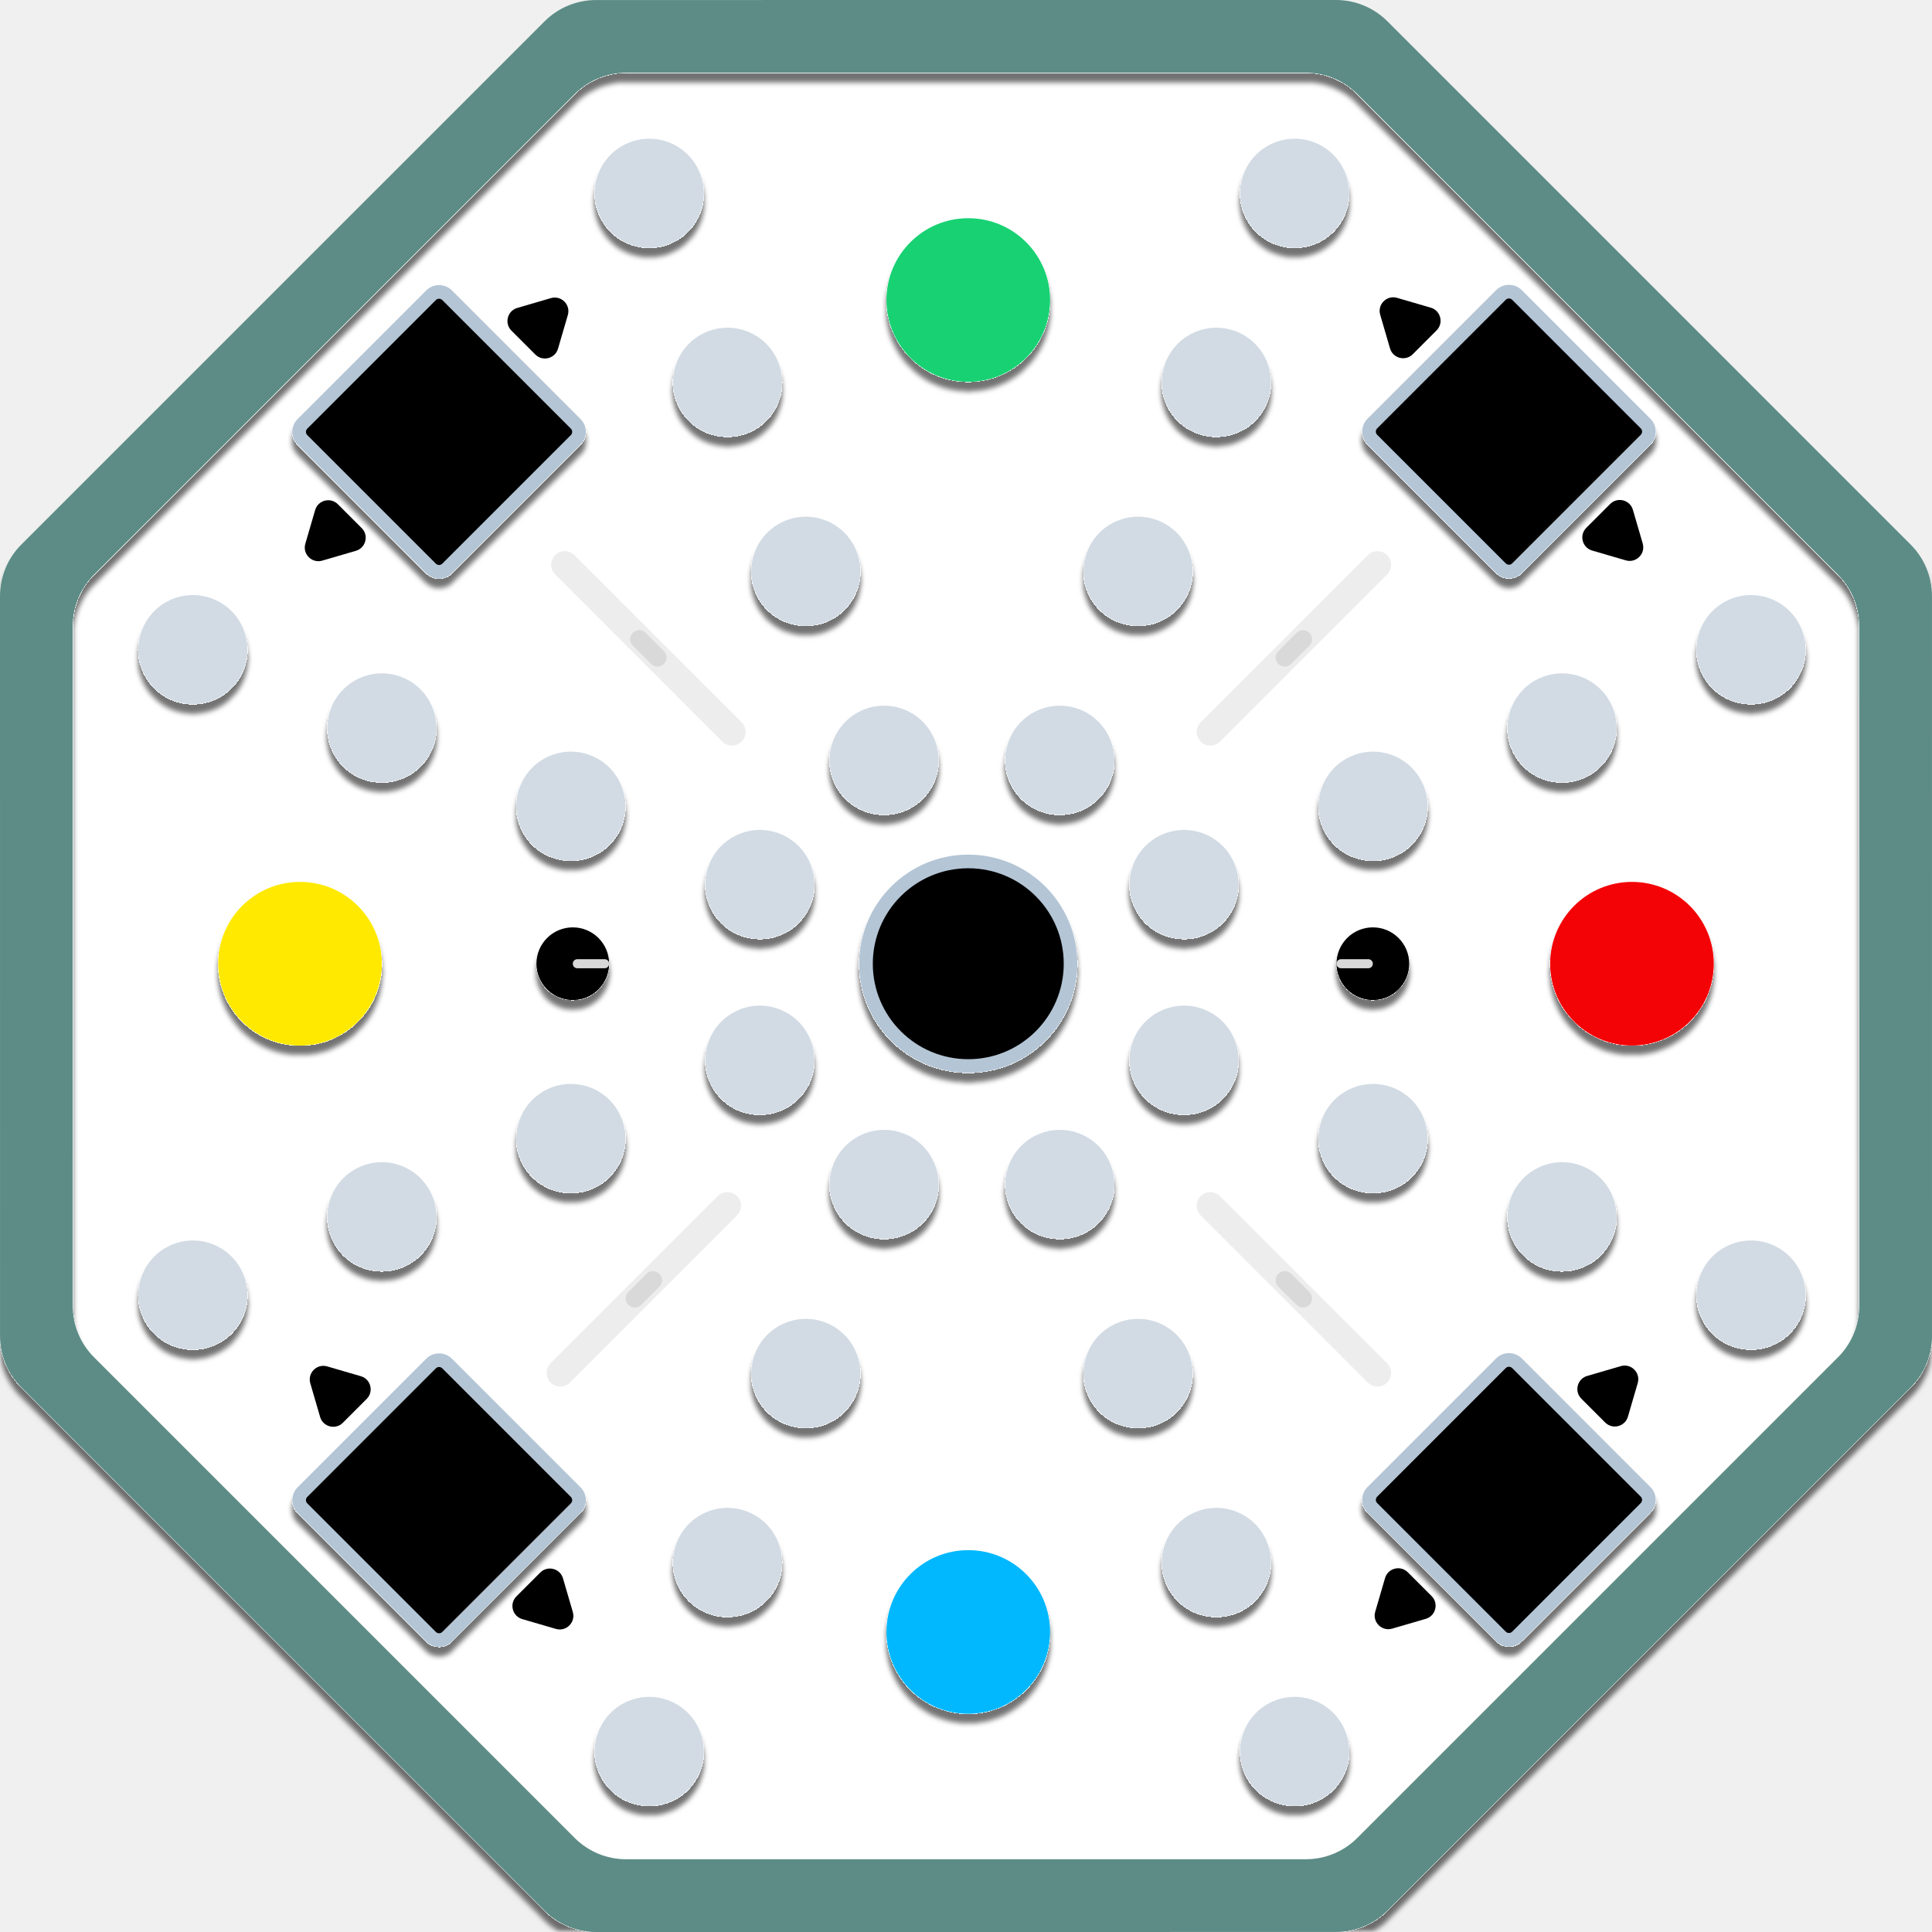
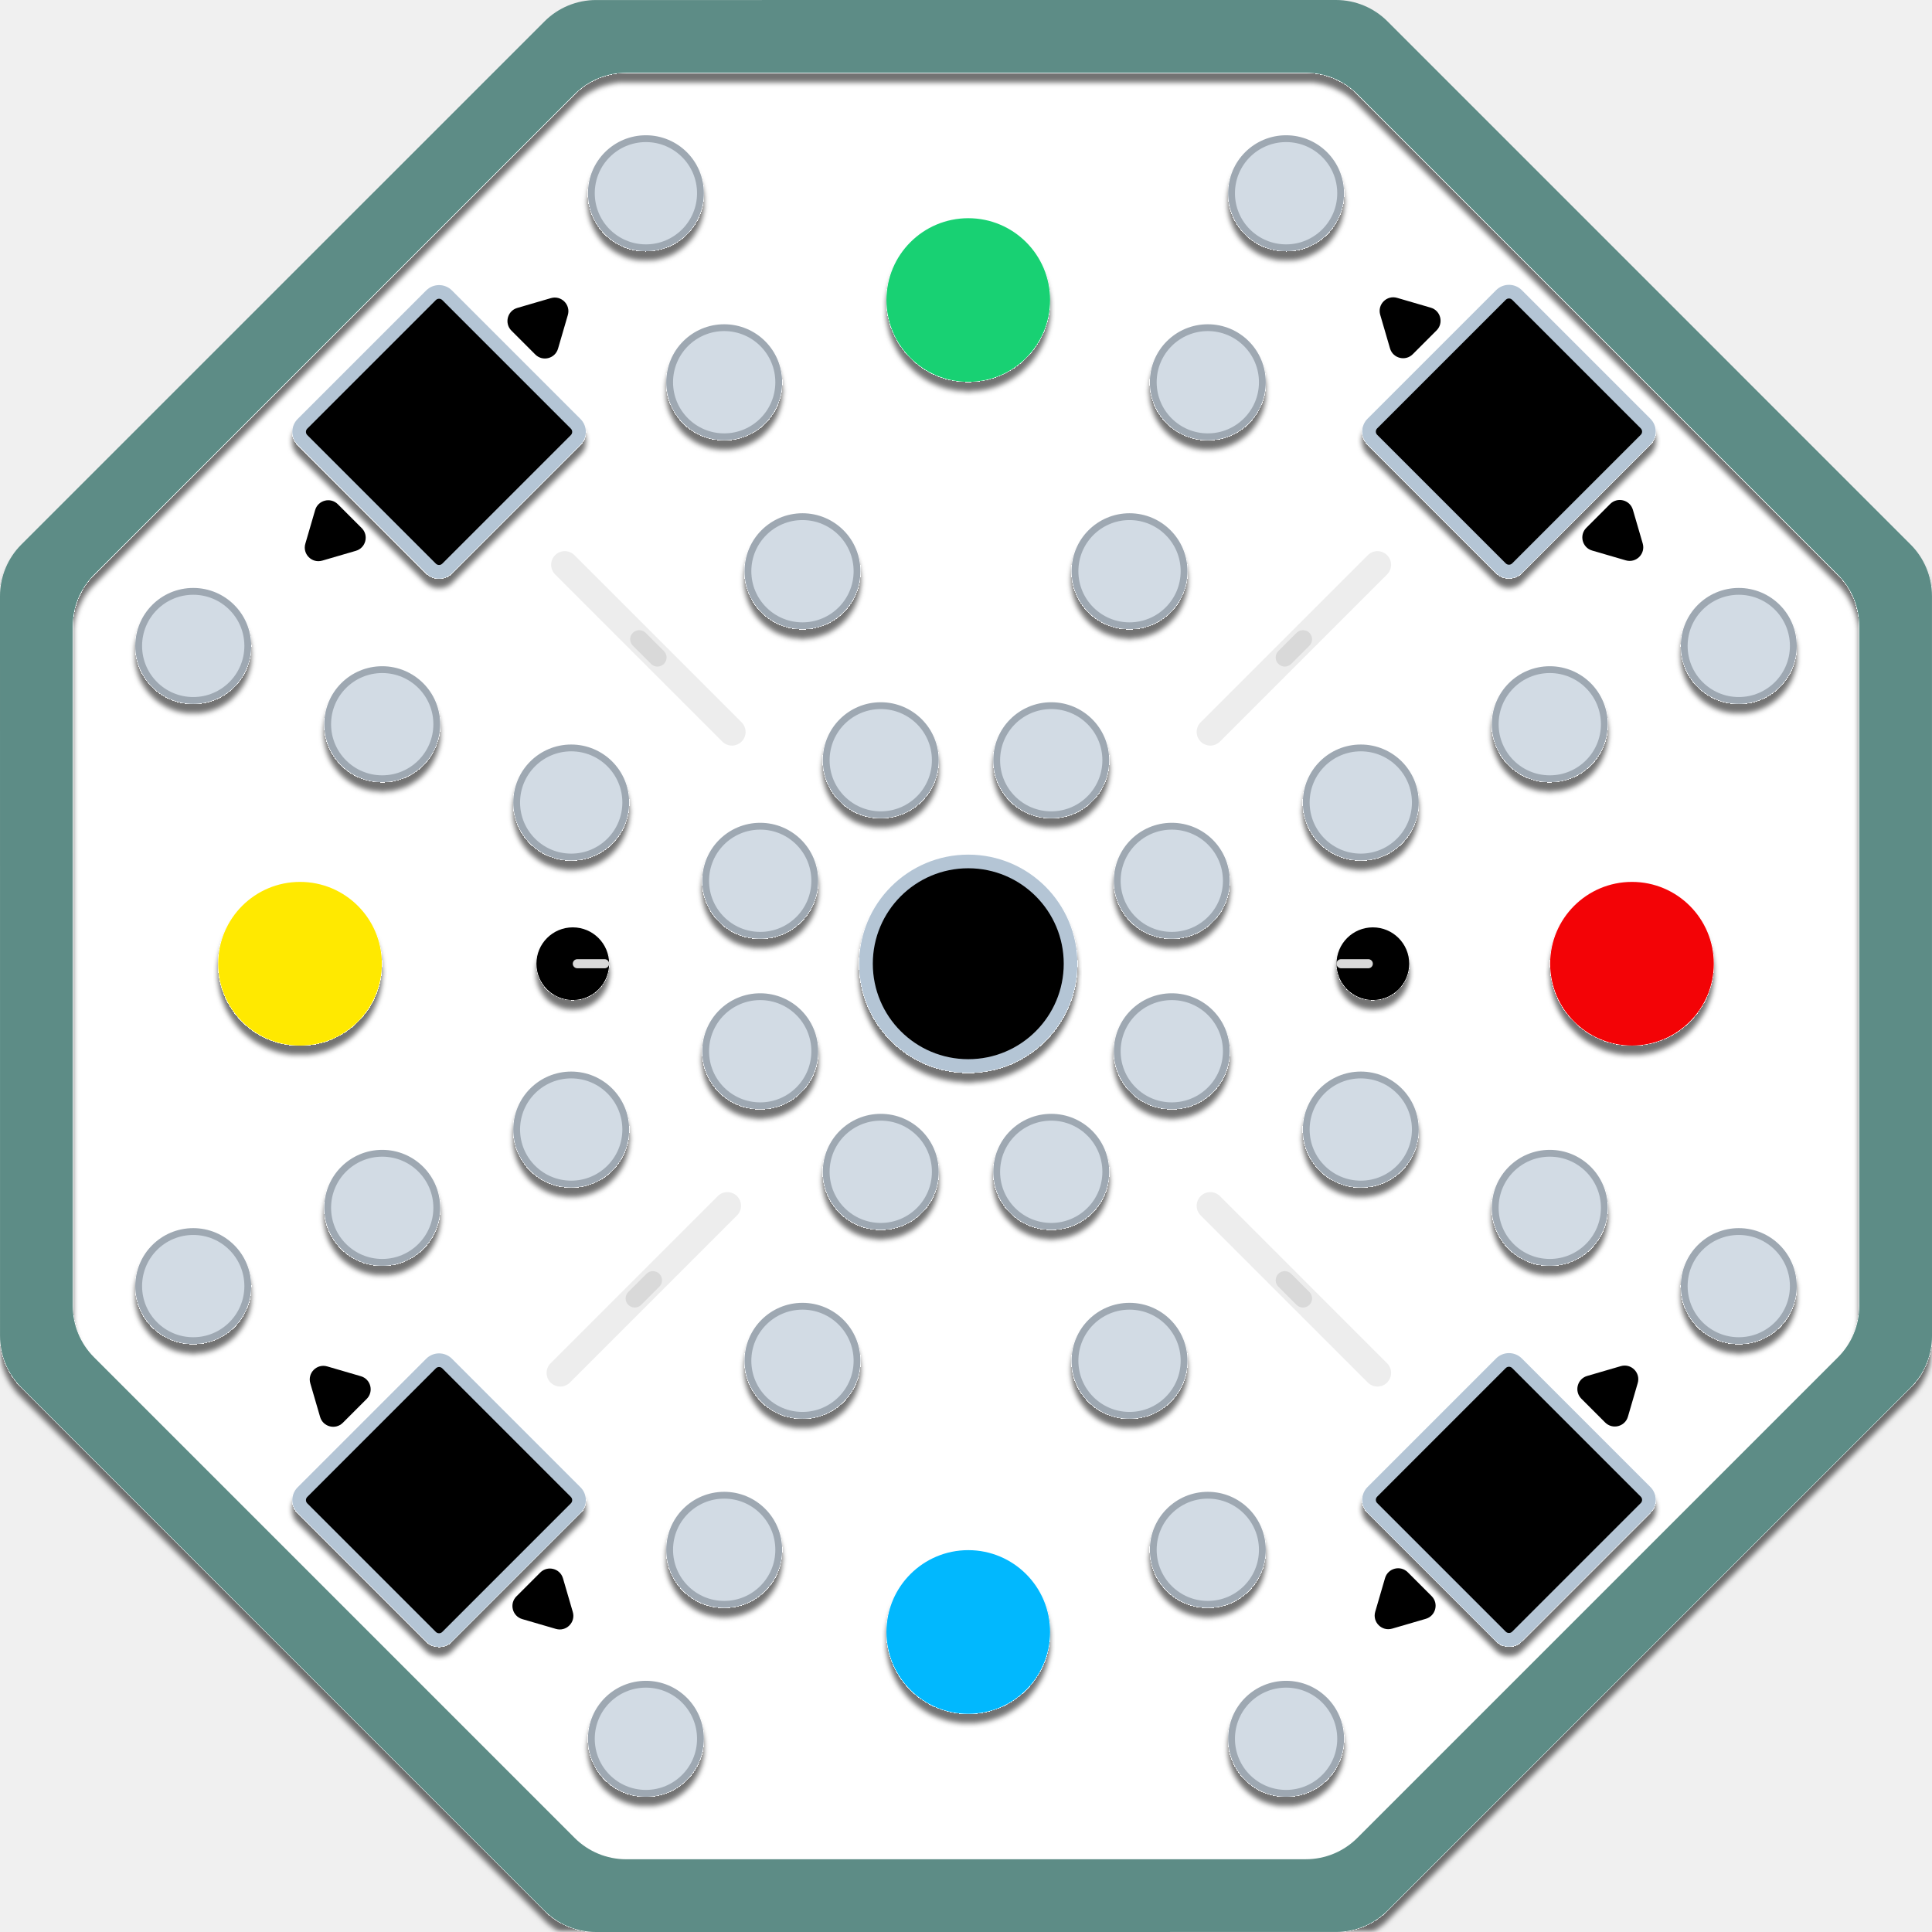
- <svg xmlns="http://www.w3.org/2000/svg" xmlns:xlink="http://www.w3.org/1999/xlink" width="425" height="425" viewBox="0 0 425 425" fill="none">
+ <svg xmlns="http://www.w3.org/2000/svg" width="425" height="425" viewBox="0 0 425 425" fill="none">
  <g clip-path="url(#clip0_2_263)">
    <g filter="url(#filter0_d_2_263)">
      <path d="M414.994 128.624L415 296.378L296.376 414.994L128.622 415L10.006 296.376L10 128.622L128.624 10.006L296.378 10L414.994 128.624Z" fill="white" />
    </g>
    <g filter="url(#filter1_d_2_263)">
      <path d="M420.308 119.796C423.308 122.797 424.993 126.866 424.993 131.109L425 293.892C425 298.136 423.314 302.206 420.313 305.207L305.204 420.308C302.203 423.308 298.134 424.993 293.891 424.993L131.108 425C126.864 425 122.794 423.314 119.793 420.313L4.692 305.204C1.692 302.203 0.007 298.134 0.007 293.891L0 131.108C9.25856e-05 126.864 1.686 122.794 4.687 119.793L119.796 4.692C122.797 1.692 126.866 0.007 131.109 0.007L293.892 0C298.136 9.25856e-05 302.206 1.686 305.207 4.687L420.308 119.796ZM137.735 16.006C133.492 16.006 129.423 17.691 126.422 20.692L20.687 126.421C17.686 129.422 16 133.492 16 137.735L16.006 287.264C16.006 291.507 17.691 295.576 20.692 298.577L126.421 404.312C129.422 407.313 133.492 408.999 137.735 408.999L287.264 408.993C291.507 408.993 295.576 407.308 298.577 404.307L404.312 298.578C407.313 295.577 408.999 291.507 408.999 287.264L408.993 137.735C408.993 133.492 407.308 129.423 404.307 126.422L298.578 20.687C295.577 17.686 291.507 16 287.264 16L137.735 16.006Z" fill="#5D8C86" />
    </g>
    <g filter="url(#filter2_d_2_263)">
-       <g id="steps_inner" data-figma-trr="r8p236-0f">
-         <circle cx="194.485" cy="167.237" r="12" transform="rotate(157.5 194.485 167.237)" fill="#D2DBE4" />
-         <circle cx="177.265" cy="125.663" r="12" transform="rotate(157.5 177.265 125.663)" fill="#D2DBE4" />
-         <circle cx="160.044" cy="84.088" r="12" transform="rotate(157.5 160.044 84.0882)" fill="#D2DBE4" />
-         <circle cx="142.823" cy="42.514" r="12" transform="rotate(157.5 142.823 42.5137)" fill="#D2DBE4" />
-       </g>
-       <use xlink:href="#steps_inner" transform="translate(213.869 -88.5393) rotate(45)" />
-       <use xlink:href="#steps_inner" transform="translate(427.704 0.0823865) rotate(90)" />
-       <use xlink:href="#steps_inner" transform="translate(516.244 213.952) rotate(135)" />
-       <use xlink:href="#steps_inner" transform="translate(427.622 427.787) rotate(-180)" />
-       <use xlink:href="#steps_inner" transform="translate(213.753 516.326) rotate(-135)" />
-       <use xlink:href="#steps_inner" transform="translate(-0.0823797 427.704) rotate(-90)" />
-       <use xlink:href="#steps_inner" transform="translate(-88.6216 213.835) rotate(-45)" />
+       <circle id="step-0-0" data-testid="pad-0-0" data-ring="0" data-step="0" cx="142.086" cy="42.506" r="12" fill="#D2DBE4" stroke="#9EA8B2" stroke-width="1.5" />
+       <circle id="step-0-1" data-testid="pad-0-1" data-ring="0" data-step="1" cx="282.914" cy="42.506" r="12" fill="#D2DBE4" stroke="#9EA8B2" stroke-width="1.5" />
+       <circle id="step-0-2" data-testid="pad-0-2" data-ring="0" data-step="2" cx="382.494" cy="142.086" r="12" fill="#D2DBE4" stroke="#9EA8B2" stroke-width="1.5" />
+       <circle id="step-0-3" data-testid="pad-0-3" data-ring="0" data-step="3" cx="382.494" cy="282.914" r="12" fill="#D2DBE4" stroke="#9EA8B2" stroke-width="1.5" />
+       <circle id="step-0-4" data-testid="pad-0-4" data-ring="0" data-step="4" cx="282.914" cy="382.494" r="12" fill="#D2DBE4" stroke="#9EA8B2" stroke-width="1.5" />
+       <circle id="step-0-5" data-testid="pad-0-5" data-ring="0" data-step="5" cx="142.086" cy="382.494" r="12" fill="#D2DBE4" stroke="#9EA8B2" stroke-width="1.5" />
+       <circle id="step-0-6" data-testid="pad-0-6" data-ring="0" data-step="6" cx="42.506" cy="282.914" r="12" fill="#D2DBE4" stroke="#9EA8B2" stroke-width="1.5" />
+       <circle id="step-0-7" data-testid="pad-0-7" data-ring="0" data-step="7" cx="42.506" cy="142.086" r="12" fill="#D2DBE4" stroke="#9EA8B2" stroke-width="1.5" />
+       <circle id="step-1-0" data-testid="pad-1-0" data-ring="1" data-step="0" cx="159.307" cy="84.081" r="12" fill="#D2DBE4" stroke="#9EA8B2" stroke-width="1.5" />
+       <circle id="step-1-1" data-testid="pad-1-1" data-ring="1" data-step="1" cx="265.693" cy="84.081" r="12" fill="#D2DBE4" stroke="#9EA8B2" stroke-width="1.5" />
+       <circle id="step-1-2" data-testid="pad-1-2" data-ring="1" data-step="2" cx="340.919" cy="159.307" r="12" fill="#D2DBE4" stroke="#9EA8B2" stroke-width="1.5" />
+       <circle id="step-1-3" data-testid="pad-1-3" data-ring="1" data-step="3" cx="340.919" cy="265.693" r="12" fill="#D2DBE4" stroke="#9EA8B2" stroke-width="1.5" />
+       <circle id="step-1-4" data-testid="pad-1-4" data-ring="1" data-step="4" cx="265.693" cy="340.919" r="12" fill="#D2DBE4" stroke="#9EA8B2" stroke-width="1.5" />
+       <circle id="step-1-5" data-testid="pad-1-5" data-ring="1" data-step="5" cx="159.307" cy="340.919" r="12" fill="#D2DBE4" stroke="#9EA8B2" stroke-width="1.5" />
+       <circle id="step-1-6" data-testid="pad-1-6" data-ring="1" data-step="6" cx="84.081" cy="265.693" r="12" fill="#D2DBE4" stroke="#9EA8B2" stroke-width="1.5" />
+       <circle id="step-1-7" data-testid="pad-1-7" data-ring="1" data-step="7" cx="84.081" cy="159.307" r="12" fill="#D2DBE4" stroke="#9EA8B2" stroke-width="1.5" />
+       <circle id="step-2-0" data-testid="pad-2-0" data-ring="2" data-step="0" cx="176.528" cy="125.655" r="12" fill="#D2DBE4" stroke="#9EA8B2" stroke-width="1.5" />
+       <circle id="step-2-1" data-testid="pad-2-1" data-ring="2" data-step="1" cx="248.472" cy="125.655" r="12" fill="#D2DBE4" stroke="#9EA8B2" stroke-width="1.5" />
+       <circle id="step-2-2" data-testid="pad-2-2" data-ring="2" data-step="2" cx="299.345" cy="176.528" r="12" fill="#D2DBE4" stroke="#9EA8B2" stroke-width="1.5" />
+       <circle id="step-2-3" data-testid="pad-2-3" data-ring="2" data-step="3" cx="299.345" cy="248.472" r="12" fill="#D2DBE4" stroke="#9EA8B2" stroke-width="1.5" />
+       <circle id="step-2-4" data-testid="pad-2-4" data-ring="2" data-step="4" cx="248.472" cy="299.345" r="12" fill="#D2DBE4" stroke="#9EA8B2" stroke-width="1.5" />
+       <circle id="step-2-5" data-testid="pad-2-5" data-ring="2" data-step="5" cx="176.528" cy="299.345" r="12" fill="#D2DBE4" stroke="#9EA8B2" stroke-width="1.5" />
+       <circle id="step-2-6" data-testid="pad-2-6" data-ring="2" data-step="6" cx="125.655" cy="248.472" r="12" fill="#D2DBE4" stroke="#9EA8B2" stroke-width="1.5" />
+       <circle id="step-2-7" data-testid="pad-2-7" data-ring="2" data-step="7" cx="125.655" cy="176.528" r="12" fill="#D2DBE4" stroke="#9EA8B2" stroke-width="1.5" />
+       <circle id="step-3-0" data-testid="pad-3-0" data-ring="3" data-step="0" cx="193.749" cy="167.230" r="12" fill="#D2DBE4" stroke="#9EA8B2" stroke-width="1.5" />
+       <circle id="step-3-1" data-testid="pad-3-1" data-ring="3" data-step="1" cx="231.251" cy="167.230" r="12" fill="#D2DBE4" stroke="#9EA8B2" stroke-width="1.5" />
+       <circle id="step-3-2" data-testid="pad-3-2" data-ring="3" data-step="2" cx="257.770" cy="193.749" r="12" fill="#D2DBE4" stroke="#9EA8B2" stroke-width="1.5" />
+       <circle id="step-3-3" data-testid="pad-3-3" data-ring="3" data-step="3" cx="257.770" cy="231.251" r="12" fill="#D2DBE4" stroke="#9EA8B2" stroke-width="1.5" />
+       <circle id="step-3-4" data-testid="pad-3-4" data-ring="3" data-step="4" cx="231.251" cy="257.770" r="12" fill="#D2DBE4" stroke="#9EA8B2" stroke-width="1.5" />
+       <circle id="step-3-5" data-testid="pad-3-5" data-ring="3" data-step="5" cx="193.749" cy="257.770" r="12" fill="#D2DBE4" stroke="#9EA8B2" stroke-width="1.5" />
+       <circle id="step-3-6" data-testid="pad-3-6" data-ring="3" data-step="6" cx="167.230" cy="231.251" r="12" fill="#D2DBE4" stroke="#9EA8B2" stroke-width="1.5" />
+       <circle id="step-3-7" data-testid="pad-3-7" data-ring="3" data-step="7" cx="167.230" cy="193.749" r="12" fill="#D2DBE4" stroke="#9EA8B2" stroke-width="1.5" />
    </g>
    <g filter="url(#filter3_d_2_263)">
      <circle cx="213" cy="66" r="18" fill="#18D173" />
    </g>
    <g filter="url(#filter4_d_2_263)">
      <circle cx="359" cy="212" r="18" fill="#F30306" />
    </g>
    <g filter="url(#filter5_d_2_263)">
      <circle cx="213" cy="359" r="18" fill="#01B8FE" />
    </g>
    <g filter="url(#filter6_d_2_263)">
      <circle cx="66" cy="212" r="18" fill="#FFE900" />
    </g>
    <g id="slider-group-0">
      <rect id="slider-track-0" width="6" height="58" rx="3" transform="matrix(0.707107 0.707107 0.707107 -0.707107 262 161.012)" fill="#EDEDED" />
      <g>
        <rect id="slider-thumb-0" width="4" height="9.667" rx="2" transform="matrix(0.707107 0.707107 0.707107 -0.707107 279.796 144.631)" fill="#D9D9D9" />
      </g>
    </g>
    <g id="slider-group-1">
      <rect id="slider-track-1" x="120" y="124.243" width="6" height="58" rx="3" transform="rotate(-45 120 124.243)" fill="#EDEDED" />
      <g>
        <rect id="slider-thumb-1" x="137.796" y="140.624" width="4" height="9.667" rx="2" transform="rotate(-45 137.796 140.624)" fill="#D9D9D9" />
      </g>
    </g>
    <g id="slider-group-2">
      <rect id="slider-track-2" width="6" height="58" rx="3" transform="matrix(0.707107 0.707107 0.707107 -0.707107 119 302.012)" fill="#EDEDED" />
      <g>
        <rect id="slider-thumb-2" width="4" height="9.667" rx="2" transform="matrix(0.707107 0.707107 0.707107 -0.707107 136.796 285.631)" fill="#D9D9D9" />
      </g>
    </g>
    <g id="slider-group-3">
      <rect id="slider-track-3" x="262" y="265.243" width="6" height="58" rx="3" transform="rotate(-45 262 265.243)" fill="#EDEDED" />
      <g>
        <rect id="slider-thumb-3" x="279.796" y="281.624" width="4" height="9.667" rx="2" transform="rotate(-45 279.796 281.624)" fill="#D9D9D9" />
      </g>
    </g>
    <g filter="url(#filter15_d_2_263)">
      <rect x="62.645" y="95" width="48" height="48" rx="4" transform="rotate(-45 62.6447 95)" fill="#B4C5D5" />
    </g>
    <rect id="cycle-button-0" x="66.887" y="95" width="42" height="42" rx="1" transform="rotate(-45 66.8873 95)" fill="black" />
    <path d="M70.885 123.327L78.287 121.168C80.476 120.529 81.18 117.779 79.568 116.166L74.326 110.924C72.713 109.311 69.963 110.016 69.324 112.205L67.165 119.607C66.502 121.88 68.612 123.99 70.885 123.327Z" fill="black" />
    <path d="M124.912 69.3L122.753 76.701C122.115 78.89 119.364 79.595 117.752 77.982L112.509 72.74C110.897 71.128 111.602 68.377 113.791 67.739L121.192 65.579C123.466 64.916 125.576 67.026 124.912 69.3Z" fill="black" />
    <g filter="url(#filter16_d_2_263)">
      <rect x="189" y="188" width="48" height="48" rx="24" fill="#B4C5D5" />
    </g>
    <rect x="192" y="191" width="42" height="42" rx="21" fill="black" />
    <g filter="url(#filter17_d_2_263)">
      <rect x="96.586" y="296.059" width="48" height="48" rx="4" transform="rotate(45 96.5858 296.059)" fill="#B4C5D5" />
    </g>
    <rect id="cycle-button-2" x="96.586" y="300.302" width="42" height="42" rx="1" transform="rotate(45 96.5858 300.302)" fill="black" />
    <path d="M68.259 304.3L70.418 311.701C71.057 313.89 73.807 314.595 75.42 312.982L80.662 307.74C82.274 306.128 81.57 303.377 79.381 302.739L71.979 300.58C69.706 299.916 67.596 302.026 68.259 304.3Z" fill="black" />
    <path d="M122.286 358.327L114.885 356.168C112.696 355.529 111.991 352.779 113.603 351.166L118.846 345.924C120.458 344.311 123.209 345.016 123.847 347.205L126.006 354.607C126.67 356.88 124.56 358.99 122.286 358.327Z" fill="black" />
    <g filter="url(#filter18_d_2_263)">
      <rect x="331.941" y="61" width="48" height="48" rx="4" transform="rotate(45 331.941 61)" fill="#B4C5D5" />
    </g>
    <rect id="cycle-button-1" x="331.941" y="65.243" width="42" height="42" rx="1" transform="rotate(45 331.941 65.2426)" fill="black" />
    <path d="M303.615 69.241L305.774 76.642C306.412 78.831 309.163 79.536 310.775 77.924L316.018 72.681C317.63 71.069 316.925 68.318 314.736 67.68L307.335 65.521C305.061 64.857 302.951 66.967 303.615 69.241Z" fill="black" />
    <path d="M357.642 123.268L350.24 121.109C348.051 120.47 347.346 117.72 348.959 116.107L354.201 110.865C355.814 109.252 358.564 109.957 359.203 112.146L361.362 119.548C362.025 121.821 359.915 123.931 357.642 123.268Z" fill="black" />
    <g filter="url(#filter19_d_2_263)">
      <rect x="298" y="329.941" width="48" height="48" rx="4" transform="rotate(-45 298 329.941)" fill="#B4C5D5" />
    </g>
    <rect id="cycle-button-3" x="302.243" y="329.941" width="42" height="42" rx="1" transform="rotate(-45 302.243 329.941)" fill="black" />
    <path d="M306.241 358.268L313.642 356.109C315.831 355.47 316.536 352.72 314.924 351.107L309.681 345.865C308.069 344.252 305.318 344.957 304.68 347.146L302.521 354.548C301.857 356.821 303.967 358.931 306.241 358.268Z" fill="black" />
    <path d="M360.268 304.241L358.109 311.642C357.47 313.831 354.72 314.536 353.107 312.924L347.865 307.681C346.253 306.069 346.957 303.318 349.146 302.68L356.548 300.521C358.821 299.857 360.931 301.967 360.268 304.241Z" fill="black" />
    <g filter="url(#filter20_d_2_263)">
      <g clip-path="url(#clip1_2_263)">
        <rect x="134" y="204" width="16" height="16" rx="8" transform="rotate(90 134 204)" fill="black" />
        <rect x="134" y="211" width="2" height="8" rx="1" transform="rotate(90 134 211)" fill="#D9D9D9" />
      </g>
    </g>
    <g filter="url(#filter21_d_2_263)">
      <g clip-path="url(#clip2_2_263)">
        <rect x="294" y="220" width="16" height="16" rx="8" transform="rotate(-90 294 220)" fill="black" />
        <rect x="294" y="213" width="2" height="8" rx="1" transform="rotate(-90 294 213)" fill="#D9D9D9" />
      </g>
    </g>
  </g>
  <defs>
    <filter id="filter0_d_2_263" x="9" y="10" width="407" height="408" filterUnits="userSpaceOnUse" color-interpolation-filters="sRGB">
      <feFlood flood-opacity="0" result="BackgroundImageFix" />
      <feColorMatrix in="SourceAlpha" type="matrix" values="0 0 0 0 0 0 0 0 0 0 0 0 0 0 0 0 0 0 127 0" result="hardAlpha" />
      <feOffset dy="2" />
      <feGaussianBlur stdDeviation="0.5" />
      <feComposite in2="hardAlpha" operator="out" />
      <feColorMatrix type="matrix" values="0 0 0 0 0 0 0 0 0 0 0 0 0 0 0 0 0 0 0.55 0" />
      <feBlend mode="normal" in2="BackgroundImageFix" result="effect1_dropShadow_2_263" />
      <feBlend mode="normal" in="SourceGraphic" in2="effect1_dropShadow_2_263" result="shape" />
    </filter>
    <filter id="filter1_d_2_263" x="-1" y="0" width="427" height="428" filterUnits="userSpaceOnUse" color-interpolation-filters="sRGB">
      <feFlood flood-opacity="0" result="BackgroundImageFix" />
      <feColorMatrix in="SourceAlpha" type="matrix" values="0 0 0 0 0 0 0 0 0 0 0 0 0 0 0 0 0 0 127 0" result="hardAlpha" />
      <feOffset dy="2" />
      <feGaussianBlur stdDeviation="0.5" />
      <feComposite in2="hardAlpha" operator="out" />
      <feColorMatrix type="matrix" values="0 0 0 0 0 0 0 0 0 0 0 0 0 0 0 0 0 0 0.55 0" />
      <feBlend mode="normal" in2="BackgroundImageFix" result="effect1_dropShadow_2_263" />
      <feBlend mode="normal" in="SourceGraphic" in2="effect1_dropShadow_2_263" result="shape" />
    </filter>
    <filter id="filter2_d_2_263" x="-45.711" y="-44.629" width="519.044" height="520.044" filterUnits="userSpaceOnUse" color-interpolation-filters="sRGB">
      <feFlood flood-opacity="0" result="BackgroundImageFix" />
      <feColorMatrix in="SourceAlpha" type="matrix" values="0 0 0 0 0 0 0 0 0 0 0 0 0 0 0 0 0 0 127 0" result="hardAlpha" />
      <feOffset dy="2" />
      <feGaussianBlur stdDeviation="0.5" />
      <feComposite in2="hardAlpha" operator="out" />
      <feColorMatrix type="matrix" values="0 0 0 0 0 0 0 0 0 0 0 0 0 0 0 0 0 0 0.55 0" />
      <feBlend mode="normal" in2="BackgroundImageFix" result="effect1_dropShadow_2_263" />
      <feBlend mode="normal" in="SourceGraphic" in2="effect1_dropShadow_2_263" result="shape" />
    </filter>
    <filter id="filter3_d_2_263" x="194" y="48" width="38" height="39" filterUnits="userSpaceOnUse" color-interpolation-filters="sRGB">
      <feFlood flood-opacity="0" result="BackgroundImageFix" />
      <feColorMatrix in="SourceAlpha" type="matrix" values="0 0 0 0 0 0 0 0 0 0 0 0 0 0 0 0 0 0 127 0" result="hardAlpha" />
      <feOffset dy="2" />
      <feGaussianBlur stdDeviation="0.5" />
      <feComposite in2="hardAlpha" operator="out" />
      <feColorMatrix type="matrix" values="0 0 0 0 0 0 0 0 0 0 0 0 0 0 0 0 0 0 0.55 0" />
      <feBlend mode="normal" in2="BackgroundImageFix" result="effect1_dropShadow_2_263" />
      <feBlend mode="normal" in="SourceGraphic" in2="effect1_dropShadow_2_263" result="shape" />
    </filter>
    <filter id="filter4_d_2_263" x="340" y="194" width="38" height="39" filterUnits="userSpaceOnUse" color-interpolation-filters="sRGB">
      <feFlood flood-opacity="0" result="BackgroundImageFix" />
      <feColorMatrix in="SourceAlpha" type="matrix" values="0 0 0 0 0 0 0 0 0 0 0 0 0 0 0 0 0 0 127 0" result="hardAlpha" />
      <feOffset dy="2" />
      <feGaussianBlur stdDeviation="0.5" />
      <feComposite in2="hardAlpha" operator="out" />
      <feColorMatrix type="matrix" values="0 0 0 0 0 0 0 0 0 0 0 0 0 0 0 0 0 0 0.55 0" />
      <feBlend mode="normal" in2="BackgroundImageFix" result="effect1_dropShadow_2_263" />
      <feBlend mode="normal" in="SourceGraphic" in2="effect1_dropShadow_2_263" result="shape" />
    </filter>
    <filter id="filter5_d_2_263" x="194" y="341" width="38" height="39" filterUnits="userSpaceOnUse" color-interpolation-filters="sRGB">
      <feFlood flood-opacity="0" result="BackgroundImageFix" />
      <feColorMatrix in="SourceAlpha" type="matrix" values="0 0 0 0 0 0 0 0 0 0 0 0 0 0 0 0 0 0 127 0" result="hardAlpha" />
      <feOffset dy="2" />
      <feGaussianBlur stdDeviation="0.5" />
      <feComposite in2="hardAlpha" operator="out" />
      <feColorMatrix type="matrix" values="0 0 0 0 0 0 0 0 0 0 0 0 0 0 0 0 0 0 0.55 0" />
      <feBlend mode="normal" in2="BackgroundImageFix" result="effect1_dropShadow_2_263" />
      <feBlend mode="normal" in="SourceGraphic" in2="effect1_dropShadow_2_263" result="shape" />
    </filter>
    <filter id="filter6_d_2_263" x="47" y="194" width="38" height="39" filterUnits="userSpaceOnUse" color-interpolation-filters="sRGB">
      <feFlood flood-opacity="0" result="BackgroundImageFix" />
      <feColorMatrix in="SourceAlpha" type="matrix" values="0 0 0 0 0 0 0 0 0 0 0 0 0 0 0 0 0 0 127 0" result="hardAlpha" />
      <feOffset dy="2" />
      <feGaussianBlur stdDeviation="0.5" />
      <feComposite in2="hardAlpha" operator="out" />
      <feColorMatrix type="matrix" values="0 0 0 0 0 0 0 0 0 0 0 0 0 0 0 0 0 0 0.55 0" />
      <feBlend mode="normal" in2="BackgroundImageFix" result="effect1_dropShadow_2_263" />
      <feBlend mode="normal" in="SourceGraphic" in2="effect1_dropShadow_2_263" result="shape" />
    </filter>
    <filter id="filter7_i_2_263" x="262" y="120" width="45.255" height="45.255" filterUnits="userSpaceOnUse" color-interpolation-filters="sRGB">
      <feFlood flood-opacity="0" result="BackgroundImageFix" />
      <feBlend mode="normal" in="SourceGraphic" in2="BackgroundImageFix" result="shape" />
      <feColorMatrix in="SourceAlpha" type="matrix" values="0 0 0 0 0 0 0 0 0 0 0 0 0 0 0 0 0 0 127 0" result="hardAlpha" />
      <feOffset />
      <feGaussianBlur stdDeviation="2" />
      <feComposite in2="hardAlpha" operator="arithmetic" k2="-1" k3="1" />
      <feColorMatrix type="matrix" values="0 0 0 0 0 0 0 0 0 0 0 0 0 0 0 0 0 0 0.1 0" />
      <feBlend mode="normal" in2="shape" result="effect1_innerShadow_2_263" />
    </filter>
    <filter id="filter8_d_2_263" x="279.624" y="138.624" width="10.007" height="11.007" filterUnits="userSpaceOnUse" color-interpolation-filters="sRGB">
      <feFlood flood-opacity="0" result="BackgroundImageFix" />
      <feColorMatrix in="SourceAlpha" type="matrix" values="0 0 0 0 0 0 0 0 0 0 0 0 0 0 0 0 0 0 127 0" result="hardAlpha" />
      <feOffset dy="2" />
      <feGaussianBlur stdDeviation="0.5" />
      <feComposite in2="hardAlpha" operator="out" />
      <feColorMatrix type="matrix" values="0 0 0 0 0 0 0 0 0 0 0 0 0 0 0 0 0 0 0.55 0" />
      <feBlend mode="normal" in2="BackgroundImageFix" result="effect1_dropShadow_2_263" />
      <feBlend mode="normal" in="SourceGraphic" in2="effect1_dropShadow_2_263" result="shape" />
    </filter>
    <filter id="filter9_i_2_263" x="120" y="120" width="45.255" height="45.255" filterUnits="userSpaceOnUse" color-interpolation-filters="sRGB">
      <feFlood flood-opacity="0" result="BackgroundImageFix" />
      <feBlend mode="normal" in="SourceGraphic" in2="BackgroundImageFix" result="shape" />
      <feColorMatrix in="SourceAlpha" type="matrix" values="0 0 0 0 0 0 0 0 0 0 0 0 0 0 0 0 0 0 127 0" result="hardAlpha" />
      <feOffset />
      <feGaussianBlur stdDeviation="2" />
      <feComposite in2="hardAlpha" operator="arithmetic" k2="-1" k3="1" />
      <feColorMatrix type="matrix" values="0 0 0 0 0 0 0 0 0 0 0 0 0 0 0 0 0 0 0.1 0" />
      <feBlend mode="normal" in2="shape" result="effect1_innerShadow_2_263" />
    </filter>
    <filter id="filter10_d_2_263" x="137.624" y="138.624" width="10.007" height="11.007" filterUnits="userSpaceOnUse" color-interpolation-filters="sRGB">
      <feFlood flood-opacity="0" result="BackgroundImageFix" />
      <feColorMatrix in="SourceAlpha" type="matrix" values="0 0 0 0 0 0 0 0 0 0 0 0 0 0 0 0 0 0 127 0" result="hardAlpha" />
      <feOffset dy="2" />
      <feGaussianBlur stdDeviation="0.5" />
      <feComposite in2="hardAlpha" operator="out" />
      <feColorMatrix type="matrix" values="0 0 0 0 0 0 0 0 0 0 0 0 0 0 0 0 0 0 0.55 0" />
      <feBlend mode="normal" in2="BackgroundImageFix" result="effect1_dropShadow_2_263" />
      <feBlend mode="normal" in="SourceGraphic" in2="effect1_dropShadow_2_263" result="shape" />
    </filter>
    <filter id="filter11_i_2_263" x="119" y="261" width="45.255" height="45.255" filterUnits="userSpaceOnUse" color-interpolation-filters="sRGB">
      <feFlood flood-opacity="0" result="BackgroundImageFix" />
      <feBlend mode="normal" in="SourceGraphic" in2="BackgroundImageFix" result="shape" />
      <feColorMatrix in="SourceAlpha" type="matrix" values="0 0 0 0 0 0 0 0 0 0 0 0 0 0 0 0 0 0 127 0" result="hardAlpha" />
      <feOffset />
      <feGaussianBlur stdDeviation="2" />
      <feComposite in2="hardAlpha" operator="arithmetic" k2="-1" k3="1" />
      <feColorMatrix type="matrix" values="0 0 0 0 0 0 0 0 0 0 0 0 0 0 0 0 0 0 0.1 0" />
      <feBlend mode="normal" in2="shape" result="effect1_innerShadow_2_263" />
    </filter>
    <filter id="filter12_d_2_263" x="136.624" y="279.624" width="10.007" height="11.007" filterUnits="userSpaceOnUse" color-interpolation-filters="sRGB">
      <feFlood flood-opacity="0" result="BackgroundImageFix" />
      <feColorMatrix in="SourceAlpha" type="matrix" values="0 0 0 0 0 0 0 0 0 0 0 0 0 0 0 0 0 0 127 0" result="hardAlpha" />
      <feOffset dy="2" />
      <feGaussianBlur stdDeviation="0.5" />
      <feComposite in2="hardAlpha" operator="out" />
      <feColorMatrix type="matrix" values="0 0 0 0 0 0 0 0 0 0 0 0 0 0 0 0 0 0 0.55 0" />
      <feBlend mode="normal" in2="BackgroundImageFix" result="effect1_dropShadow_2_263" />
      <feBlend mode="normal" in="SourceGraphic" in2="effect1_dropShadow_2_263" result="shape" />
    </filter>
    <filter id="filter13_i_2_263" x="262" y="261" width="45.255" height="45.255" filterUnits="userSpaceOnUse" color-interpolation-filters="sRGB">
      <feFlood flood-opacity="0" result="BackgroundImageFix" />
      <feBlend mode="normal" in="SourceGraphic" in2="BackgroundImageFix" result="shape" />
      <feColorMatrix in="SourceAlpha" type="matrix" values="0 0 0 0 0 0 0 0 0 0 0 0 0 0 0 0 0 0 127 0" result="hardAlpha" />
      <feOffset />
      <feGaussianBlur stdDeviation="2" />
      <feComposite in2="hardAlpha" operator="arithmetic" k2="-1" k3="1" />
      <feColorMatrix type="matrix" values="0 0 0 0 0 0 0 0 0 0 0 0 0 0 0 0 0 0 0.1 0" />
      <feBlend mode="normal" in2="shape" result="effect1_innerShadow_2_263" />
    </filter>
    <filter id="filter14_d_2_263" x="279.624" y="279.624" width="10.007" height="11.007" filterUnits="userSpaceOnUse" color-interpolation-filters="sRGB">
      <feFlood flood-opacity="0" result="BackgroundImageFix" />
      <feColorMatrix in="SourceAlpha" type="matrix" values="0 0 0 0 0 0 0 0 0 0 0 0 0 0 0 0 0 0 127 0" result="hardAlpha" />
      <feOffset dy="2" />
      <feGaussianBlur stdDeviation="0.5" />
      <feComposite in2="hardAlpha" operator="out" />
      <feColorMatrix type="matrix" values="0 0 0 0 0 0 0 0 0 0 0 0 0 0 0 0 0 0 0.55 0" />
      <feBlend mode="normal" in2="BackgroundImageFix" result="effect1_dropShadow_2_263" />
      <feBlend mode="normal" in="SourceGraphic" in2="effect1_dropShadow_2_263" result="shape" />
    </filter>
    <filter id="filter15_d_2_263" x="63.301" y="62.716" width="66.569" height="67.569" filterUnits="userSpaceOnUse" color-interpolation-filters="sRGB">
      <feFlood flood-opacity="0" result="BackgroundImageFix" />
      <feColorMatrix in="SourceAlpha" type="matrix" values="0 0 0 0 0 0 0 0 0 0 0 0 0 0 0 0 0 0 127 0" result="hardAlpha" />
      <feOffset dy="2" />
      <feGaussianBlur stdDeviation="0.5" />
      <feComposite in2="hardAlpha" operator="out" />
      <feColorMatrix type="matrix" values="0 0 0 0 0 0 0 0 0 0 0 0 0 0 0 0 0 0 0.55 0" />
      <feBlend mode="normal" in2="BackgroundImageFix" result="effect1_dropShadow_2_263" />
      <feBlend mode="normal" in="SourceGraphic" in2="effect1_dropShadow_2_263" result="shape" />
    </filter>
    <filter id="filter16_d_2_263" x="188" y="188" width="50" height="51" filterUnits="userSpaceOnUse" color-interpolation-filters="sRGB">
      <feFlood flood-opacity="0" result="BackgroundImageFix" />
      <feColorMatrix in="SourceAlpha" type="matrix" values="0 0 0 0 0 0 0 0 0 0 0 0 0 0 0 0 0 0 127 0" result="hardAlpha" />
      <feOffset dy="2" />
      <feGaussianBlur stdDeviation="0.5" />
      <feComposite in2="hardAlpha" operator="out" />
      <feColorMatrix type="matrix" values="0 0 0 0 0 0 0 0 0 0 0 0 0 0 0 0 0 0 0.55 0" />
      <feBlend mode="normal" in2="BackgroundImageFix" result="effect1_dropShadow_2_263" />
      <feBlend mode="normal" in="SourceGraphic" in2="effect1_dropShadow_2_263" result="shape" />
    </filter>
    <filter id="filter17_d_2_263" x="63.301" y="297.716" width="66.569" height="67.569" filterUnits="userSpaceOnUse" color-interpolation-filters="sRGB">
      <feFlood flood-opacity="0" result="BackgroundImageFix" />
      <feColorMatrix in="SourceAlpha" type="matrix" values="0 0 0 0 0 0 0 0 0 0 0 0 0 0 0 0 0 0 127 0" result="hardAlpha" />
      <feOffset dy="2" />
      <feGaussianBlur stdDeviation="0.5" />
      <feComposite in2="hardAlpha" operator="out" />
      <feColorMatrix type="matrix" values="0 0 0 0 0 0 0 0 0 0 0 0 0 0 0 0 0 0 0.55 0" />
      <feBlend mode="normal" in2="BackgroundImageFix" result="effect1_dropShadow_2_263" />
      <feBlend mode="normal" in="SourceGraphic" in2="effect1_dropShadow_2_263" result="shape" />
    </filter>
    <filter id="filter18_d_2_263" x="298.657" y="62.657" width="66.569" height="67.569" filterUnits="userSpaceOnUse" color-interpolation-filters="sRGB">
      <feFlood flood-opacity="0" result="BackgroundImageFix" />
      <feColorMatrix in="SourceAlpha" type="matrix" values="0 0 0 0 0 0 0 0 0 0 0 0 0 0 0 0 0 0 127 0" result="hardAlpha" />
      <feOffset dy="2" />
      <feGaussianBlur stdDeviation="0.5" />
      <feComposite in2="hardAlpha" operator="out" />
      <feColorMatrix type="matrix" values="0 0 0 0 0 0 0 0 0 0 0 0 0 0 0 0 0 0 0.55 0" />
      <feBlend mode="normal" in2="BackgroundImageFix" result="effect1_dropShadow_2_263" />
      <feBlend mode="normal" in="SourceGraphic" in2="effect1_dropShadow_2_263" result="shape" />
    </filter>
    <filter id="filter19_d_2_263" x="298.657" y="297.657" width="66.569" height="67.569" filterUnits="userSpaceOnUse" color-interpolation-filters="sRGB">
      <feFlood flood-opacity="0" result="BackgroundImageFix" />
      <feColorMatrix in="SourceAlpha" type="matrix" values="0 0 0 0 0 0 0 0 0 0 0 0 0 0 0 0 0 0 127 0" result="hardAlpha" />
      <feOffset dy="2" />
      <feGaussianBlur stdDeviation="0.5" />
      <feComposite in2="hardAlpha" operator="out" />
      <feColorMatrix type="matrix" values="0 0 0 0 0 0 0 0 0 0 0 0 0 0 0 0 0 0 0.55 0" />
      <feBlend mode="normal" in2="BackgroundImageFix" result="effect1_dropShadow_2_263" />
      <feBlend mode="normal" in="SourceGraphic" in2="effect1_dropShadow_2_263" result="shape" />
    </filter>
    <filter id="filter20_d_2_263" x="117" y="204" width="18" height="19" filterUnits="userSpaceOnUse" color-interpolation-filters="sRGB">
      <feFlood flood-opacity="0" result="BackgroundImageFix" />
      <feColorMatrix in="SourceAlpha" type="matrix" values="0 0 0 0 0 0 0 0 0 0 0 0 0 0 0 0 0 0 127 0" result="hardAlpha" />
      <feOffset dy="2" />
      <feGaussianBlur stdDeviation="0.5" />
      <feComposite in2="hardAlpha" operator="out" />
      <feColorMatrix type="matrix" values="0 0 0 0 0 0 0 0 0 0 0 0 0 0 0 0 0 0 0.55 0" />
      <feBlend mode="normal" in2="BackgroundImageFix" result="effect1_dropShadow_2_263" />
      <feBlend mode="normal" in="SourceGraphic" in2="effect1_dropShadow_2_263" result="shape" />
    </filter>
    <filter id="filter21_d_2_263" x="293" y="204" width="18" height="19" filterUnits="userSpaceOnUse" color-interpolation-filters="sRGB">
      <feFlood flood-opacity="0" result="BackgroundImageFix" />
      <feColorMatrix in="SourceAlpha" type="matrix" values="0 0 0 0 0 0 0 0 0 0 0 0 0 0 0 0 0 0 127 0" result="hardAlpha" />
      <feOffset dy="2" />
      <feGaussianBlur stdDeviation="0.5" />
      <feComposite in2="hardAlpha" operator="out" />
      <feColorMatrix type="matrix" values="0 0 0 0 0 0 0 0 0 0 0 0 0 0 0 0 0 0 0.55 0" />
      <feBlend mode="normal" in2="BackgroundImageFix" result="effect1_dropShadow_2_263" />
      <feBlend mode="normal" in="SourceGraphic" in2="effect1_dropShadow_2_263" result="shape" />
    </filter>
    <clipPath id="clip0_2_263">
      <rect width="425" height="425" fill="white" />
    </clipPath>
    <clipPath id="clip1_2_263">
      <rect x="134" y="204" width="16" height="16" rx="8" transform="rotate(90 134 204)" fill="white" />
    </clipPath>
    <clipPath id="clip2_2_263">
      <rect x="294" y="220" width="16" height="16" rx="8" transform="rotate(-90 294 220)" fill="white" />
    </clipPath>
  </defs>
</svg>
